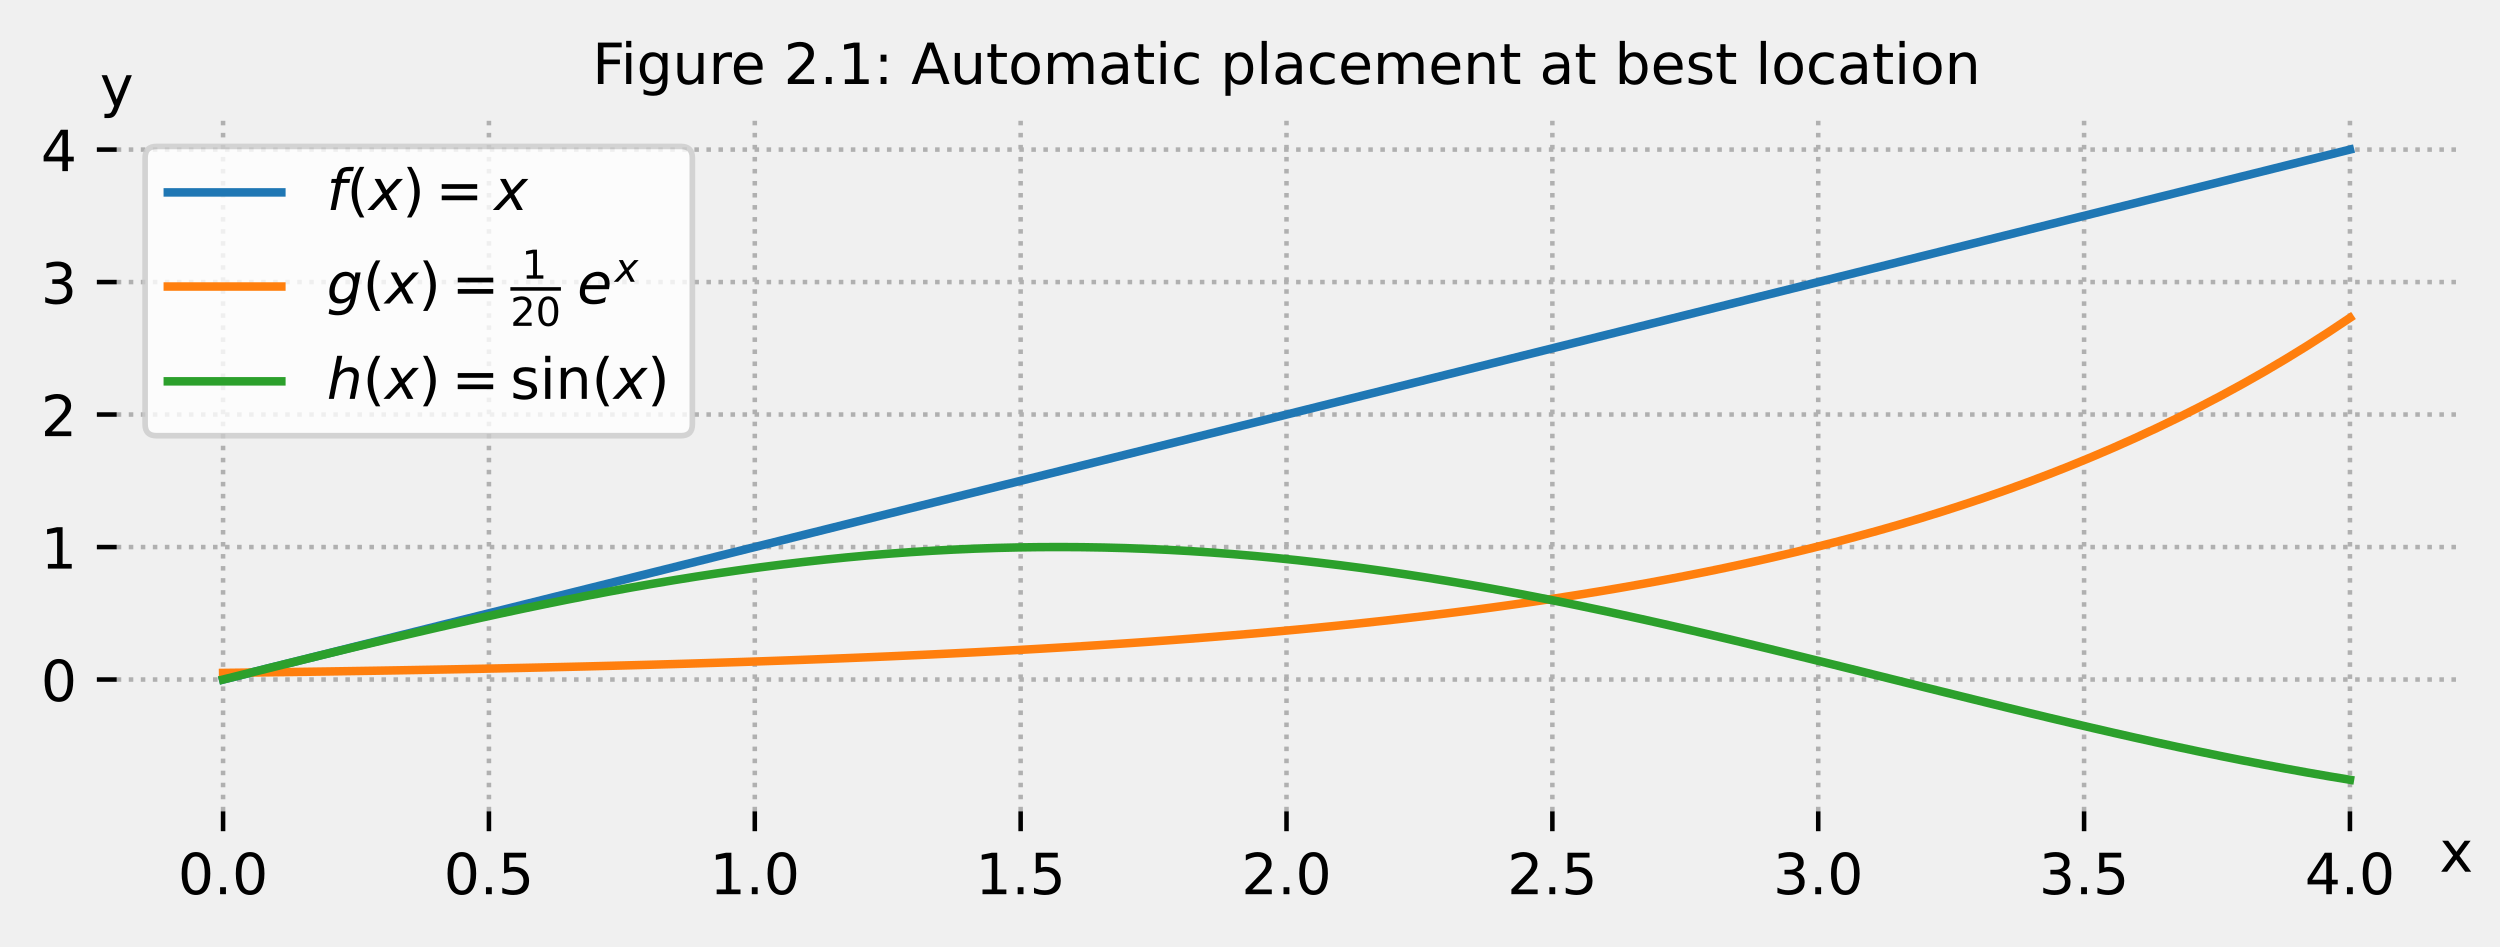
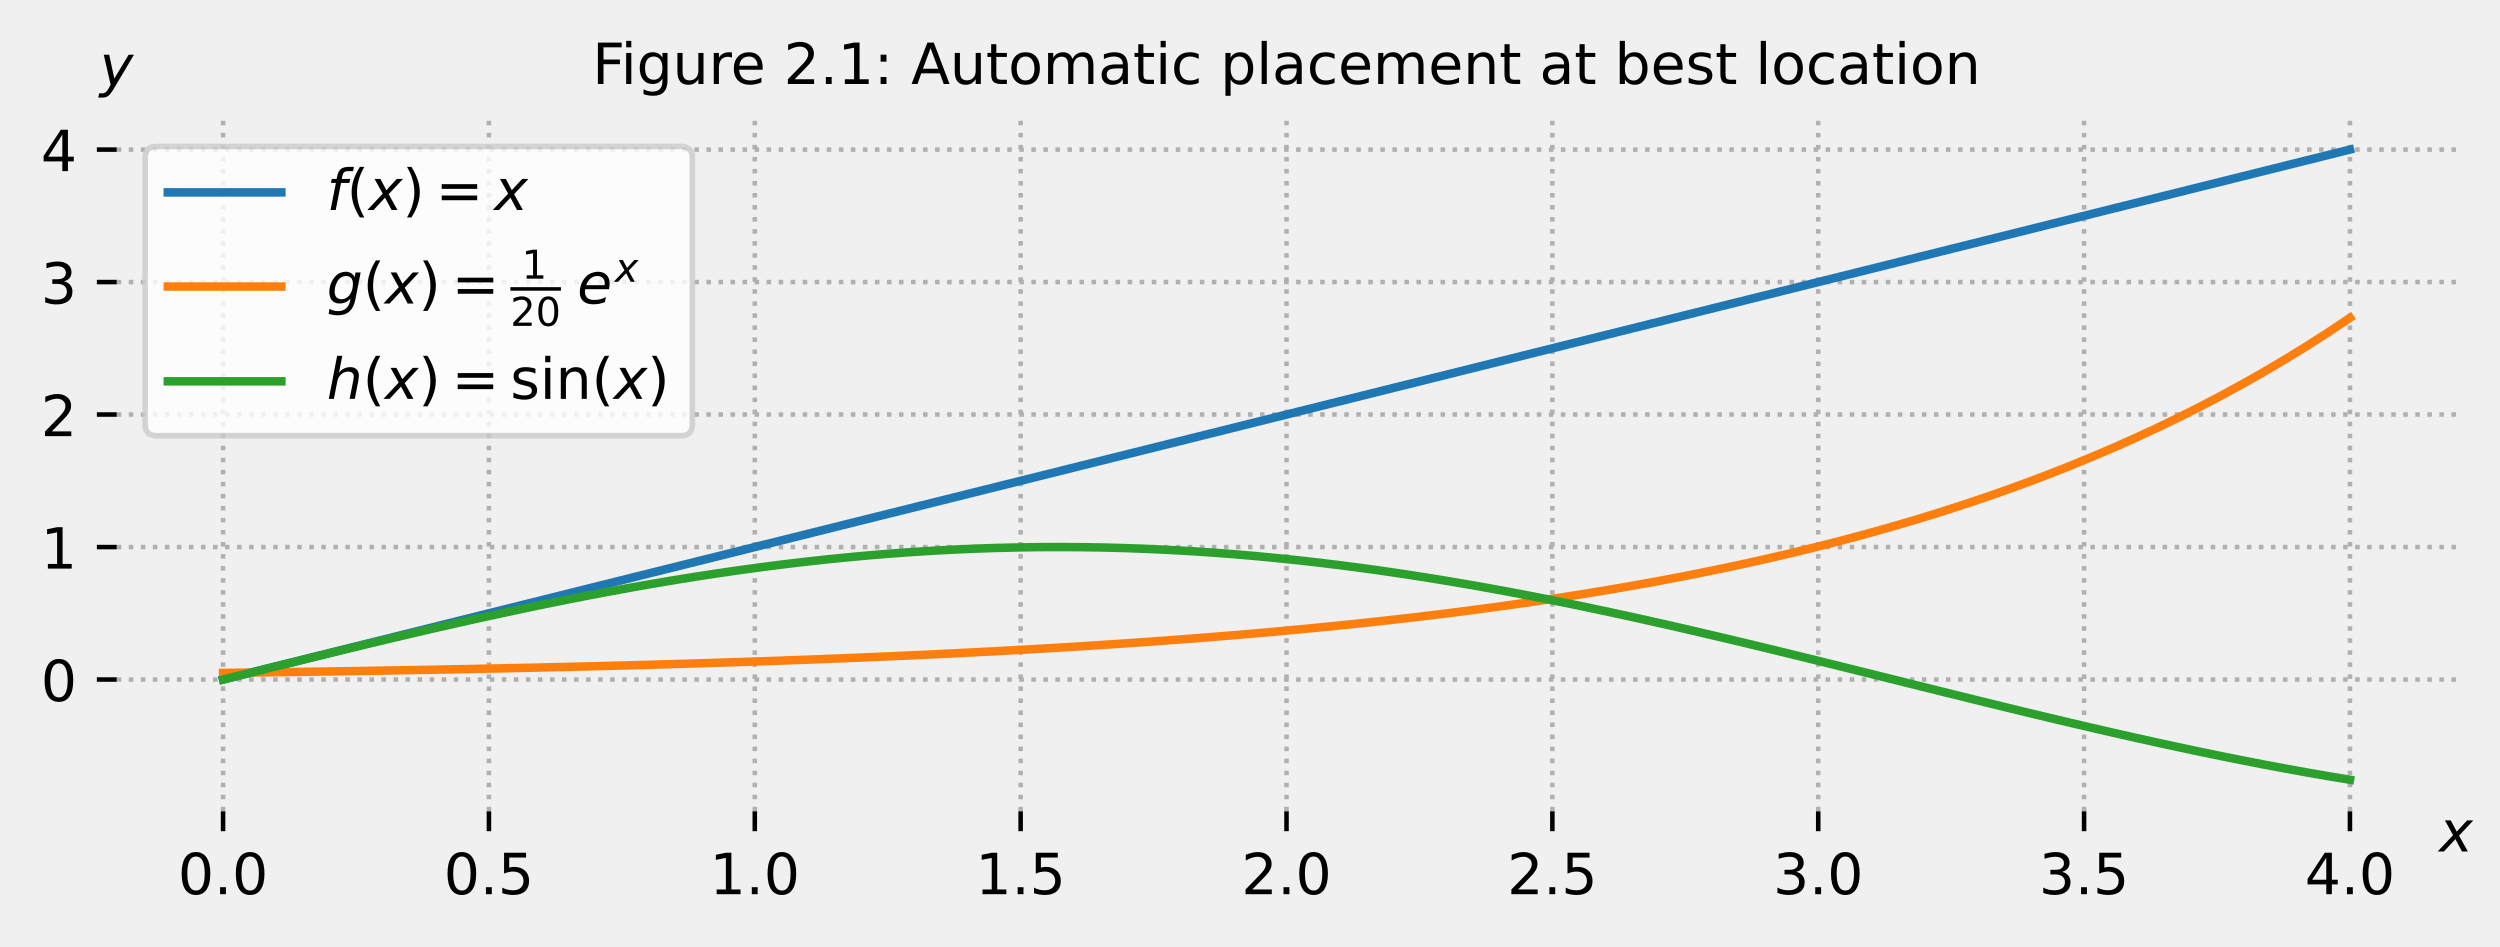
<svg xmlns="http://www.w3.org/2000/svg" xmlns:xlink="http://www.w3.org/1999/xlink" width="440.4pt" height="166.8pt" viewBox="0 0 440.4 166.8" version="1.1">
  <defs>
    <style type="text/css">*{stroke-linejoin: round; stroke-linecap: butt}</style>
  </defs>
  <g id="figure_1">
    <g id="patch_1">
      <path d="M 0 166.8  L 440.4 166.8  L 440.4 0  L 0 0  L 0 166.8  z " style="fill: none" />
    </g>
    <g id="axes_1">
      <g id="patch_2">
        <path d="M 20.562 142.921  L 432.7 142.921  L 432.7 20.798  L 20.562 20.798  L 20.562 142.921  z " style="fill: none" />
      </g>
      <g id="matplotlib.axis_1">
        <g id="xtick_1">
          <g id="line2d_1">
-             <path d="M 39.296 142.921  L 39.296 20.798  " clip-path="url(#p6d0eeebe7b)" style="fill: none; stroke-dasharray: 0.8,1.32; stroke-dashoffset: 0; stroke: #b0b0b0; stroke-width: 0.8" />
+             <path d="M 39.296 142.921  L 39.296 20.798  " clip-path="url(#p45a7c159d4)" style="fill: none; stroke-dasharray: 0.8,1.32; stroke-dashoffset: 0; stroke: #b0b0b0; stroke-width: 0.8" />
          </g>
          <g id="line2d_2">
            <defs>
-               <path id="m2ac1b4bf46" d="M 0 0  L 0 3.5  " style="stroke: #000000; stroke-width: 0.8" />
+               <path id="mecf3e6a34f" d="M 0 0  L 0 3.5  " style="stroke: #000000; stroke-width: 0.8" />
            </defs>
            <g>
-               <use xlink:href="#m2ac1b4bf46" x="39.296" y="142.921" style="stroke: #000000; stroke-width: 0.8" />
+               <use xlink:href="#mecf3e6a34f" x="39.296" y="142.921" style="stroke: #000000; stroke-width: 0.8" />
            </g>
          </g>
          <g id="text_1">
            <text style="font-size: 10px; font-family: 'DejaVu Sans', 'Bitstream Vera Sans', 'Computer Modern Sans Serif', 'Lucida Grande', 'Verdana', 'Geneva', 'Lucid', 'Arial', 'Helvetica', 'Avant Garde', sans-serif; text-anchor: middle" x="39.296" y="157.52" transform="rotate(-0 39.296 157.5198)">0.0</text>
          </g>
        </g>
        <g id="xtick_2">
          <g id="line2d_3">
-             <path d="M 86.13 142.921  L 86.13 20.798  " clip-path="url(#p6d0eeebe7b)" style="fill: none; stroke-dasharray: 0.8,1.32; stroke-dashoffset: 0; stroke: #b0b0b0; stroke-width: 0.8" />
+             <path d="M 86.13 142.921  L 86.13 20.798  " clip-path="url(#p45a7c159d4)" style="fill: none; stroke-dasharray: 0.8,1.32; stroke-dashoffset: 0; stroke: #b0b0b0; stroke-width: 0.8" />
          </g>
          <g id="line2d_4">
            <g>
-               <use xlink:href="#m2ac1b4bf46" x="86.13" y="142.921" style="stroke: #000000; stroke-width: 0.8" />
+               <use xlink:href="#mecf3e6a34f" x="86.13" y="142.921" style="stroke: #000000; stroke-width: 0.8" />
            </g>
          </g>
          <g id="text_2">
            <text style="font-size: 10px; font-family: 'DejaVu Sans', 'Bitstream Vera Sans', 'Computer Modern Sans Serif', 'Lucida Grande', 'Verdana', 'Geneva', 'Lucid', 'Arial', 'Helvetica', 'Avant Garde', sans-serif; text-anchor: middle" x="86.13" y="157.52" transform="rotate(-0 86.12975 157.5198)">0.5</text>
          </g>
        </g>
        <g id="xtick_3">
          <g id="line2d_5">
-             <path d="M 132.964 142.921  L 132.964 20.798  " clip-path="url(#p6d0eeebe7b)" style="fill: none; stroke-dasharray: 0.8,1.32; stroke-dashoffset: 0; stroke: #b0b0b0; stroke-width: 0.8" />
+             <path d="M 132.964 142.921  L 132.964 20.798  " clip-path="url(#p45a7c159d4)" style="fill: none; stroke-dasharray: 0.8,1.32; stroke-dashoffset: 0; stroke: #b0b0b0; stroke-width: 0.8" />
          </g>
          <g id="line2d_6">
            <g>
-               <use xlink:href="#m2ac1b4bf46" x="132.964" y="142.921" style="stroke: #000000; stroke-width: 0.8" />
+               <use xlink:href="#mecf3e6a34f" x="132.964" y="142.921" style="stroke: #000000; stroke-width: 0.8" />
            </g>
          </g>
          <g id="text_3">
            <text style="font-size: 10px; font-family: 'DejaVu Sans', 'Bitstream Vera Sans', 'Computer Modern Sans Serif', 'Lucida Grande', 'Verdana', 'Geneva', 'Lucid', 'Arial', 'Helvetica', 'Avant Garde', sans-serif; text-anchor: middle" x="132.964" y="157.52" transform="rotate(-0 132.9635 157.5198)">1.0</text>
          </g>
        </g>
        <g id="xtick_4">
          <g id="line2d_7">
-             <path d="M 179.797 142.921  L 179.797 20.798  " clip-path="url(#p6d0eeebe7b)" style="fill: none; stroke-dasharray: 0.8,1.32; stroke-dashoffset: 0; stroke: #b0b0b0; stroke-width: 0.8" />
+             <path d="M 179.797 142.921  L 179.797 20.798  " clip-path="url(#p45a7c159d4)" style="fill: none; stroke-dasharray: 0.8,1.32; stroke-dashoffset: 0; stroke: #b0b0b0; stroke-width: 0.8" />
          </g>
          <g id="line2d_8">
            <g>
-               <use xlink:href="#m2ac1b4bf46" x="179.797" y="142.921" style="stroke: #000000; stroke-width: 0.8" />
+               <use xlink:href="#mecf3e6a34f" x="179.797" y="142.921" style="stroke: #000000; stroke-width: 0.8" />
            </g>
          </g>
          <g id="text_4">
            <text style="font-size: 10px; font-family: 'DejaVu Sans', 'Bitstream Vera Sans', 'Computer Modern Sans Serif', 'Lucida Grande', 'Verdana', 'Geneva', 'Lucid', 'Arial', 'Helvetica', 'Avant Garde', sans-serif; text-anchor: middle" x="179.797" y="157.52" transform="rotate(-0 179.7973 157.5198)">1.5</text>
          </g>
        </g>
        <g id="xtick_5">
          <g id="line2d_9">
-             <path d="M 226.631 142.921  L 226.631 20.798  " clip-path="url(#p6d0eeebe7b)" style="fill: none; stroke-dasharray: 0.8,1.32; stroke-dashoffset: 0; stroke: #b0b0b0; stroke-width: 0.8" />
+             <path d="M 226.631 142.921  L 226.631 20.798  " clip-path="url(#p45a7c159d4)" style="fill: none; stroke-dasharray: 0.8,1.32; stroke-dashoffset: 0; stroke: #b0b0b0; stroke-width: 0.8" />
          </g>
          <g id="line2d_10">
            <g>
-               <use xlink:href="#m2ac1b4bf46" x="226.631" y="142.921" style="stroke: #000000; stroke-width: 0.8" />
+               <use xlink:href="#mecf3e6a34f" x="226.631" y="142.921" style="stroke: #000000; stroke-width: 0.8" />
            </g>
          </g>
          <g id="text_5">
            <text style="font-size: 10px; font-family: 'DejaVu Sans', 'Bitstream Vera Sans', 'Computer Modern Sans Serif', 'Lucida Grande', 'Verdana', 'Geneva', 'Lucid', 'Arial', 'Helvetica', 'Avant Garde', sans-serif; text-anchor: middle" x="226.631" y="157.52" transform="rotate(-0 226.631 157.5198)">2.0</text>
          </g>
        </g>
        <g id="xtick_6">
          <g id="line2d_11">
-             <path d="M 273.465 142.921  L 273.465 20.798  " clip-path="url(#p6d0eeebe7b)" style="fill: none; stroke-dasharray: 0.8,1.32; stroke-dashoffset: 0; stroke: #b0b0b0; stroke-width: 0.8" />
+             <path d="M 273.465 142.921  L 273.465 20.798  " clip-path="url(#p45a7c159d4)" style="fill: none; stroke-dasharray: 0.8,1.32; stroke-dashoffset: 0; stroke: #b0b0b0; stroke-width: 0.8" />
          </g>
          <g id="line2d_12">
            <g>
-               <use xlink:href="#m2ac1b4bf46" x="273.465" y="142.921" style="stroke: #000000; stroke-width: 0.8" />
+               <use xlink:href="#mecf3e6a34f" x="273.465" y="142.921" style="stroke: #000000; stroke-width: 0.8" />
            </g>
          </g>
          <g id="text_6">
            <text style="font-size: 10px; font-family: 'DejaVu Sans', 'Bitstream Vera Sans', 'Computer Modern Sans Serif', 'Lucida Grande', 'Verdana', 'Geneva', 'Lucid', 'Arial', 'Helvetica', 'Avant Garde', sans-serif; text-anchor: middle" x="273.465" y="157.52" transform="rotate(-0 273.4648 157.5198)">2.5</text>
          </g>
        </g>
        <g id="xtick_7">
          <g id="line2d_13">
-             <path d="M 320.299 142.921  L 320.299 20.798  " clip-path="url(#p6d0eeebe7b)" style="fill: none; stroke-dasharray: 0.8,1.32; stroke-dashoffset: 0; stroke: #b0b0b0; stroke-width: 0.8" />
+             <path d="M 320.299 142.921  L 320.299 20.798  " clip-path="url(#p45a7c159d4)" style="fill: none; stroke-dasharray: 0.8,1.32; stroke-dashoffset: 0; stroke: #b0b0b0; stroke-width: 0.8" />
          </g>
          <g id="line2d_14">
            <g>
-               <use xlink:href="#m2ac1b4bf46" x="320.299" y="142.921" style="stroke: #000000; stroke-width: 0.8" />
+               <use xlink:href="#mecf3e6a34f" x="320.299" y="142.921" style="stroke: #000000; stroke-width: 0.8" />
            </g>
          </g>
          <g id="text_7">
            <text style="font-size: 10px; font-family: 'DejaVu Sans', 'Bitstream Vera Sans', 'Computer Modern Sans Serif', 'Lucida Grande', 'Verdana', 'Geneva', 'Lucid', 'Arial', 'Helvetica', 'Avant Garde', sans-serif; text-anchor: middle" x="320.299" y="157.52" transform="rotate(-0 320.2985 157.5198)">3.0</text>
          </g>
        </g>
        <g id="xtick_8">
          <g id="line2d_15">
-             <path d="M 367.132 142.921  L 367.132 20.798  " clip-path="url(#p6d0eeebe7b)" style="fill: none; stroke-dasharray: 0.8,1.32; stroke-dashoffset: 0; stroke: #b0b0b0; stroke-width: 0.8" />
+             <path d="M 367.132 142.921  L 367.132 20.798  " clip-path="url(#p45a7c159d4)" style="fill: none; stroke-dasharray: 0.8,1.32; stroke-dashoffset: 0; stroke: #b0b0b0; stroke-width: 0.8" />
          </g>
          <g id="line2d_16">
            <g>
-               <use xlink:href="#m2ac1b4bf46" x="367.132" y="142.921" style="stroke: #000000; stroke-width: 0.8" />
+               <use xlink:href="#mecf3e6a34f" x="367.132" y="142.921" style="stroke: #000000; stroke-width: 0.8" />
            </g>
          </g>
          <g id="text_8">
            <text style="font-size: 10px; font-family: 'DejaVu Sans', 'Bitstream Vera Sans', 'Computer Modern Sans Serif', 'Lucida Grande', 'Verdana', 'Geneva', 'Lucid', 'Arial', 'Helvetica', 'Avant Garde', sans-serif; text-anchor: middle" x="367.132" y="157.52" transform="rotate(-0 367.1323 157.5198)">3.5</text>
          </g>
        </g>
        <g id="xtick_9">
          <g id="line2d_17">
-             <path d="M 413.966 142.921  L 413.966 20.798  " clip-path="url(#p6d0eeebe7b)" style="fill: none; stroke-dasharray: 0.8,1.32; stroke-dashoffset: 0; stroke: #b0b0b0; stroke-width: 0.8" />
+             <path d="M 413.966 142.921  L 413.966 20.798  " clip-path="url(#p45a7c159d4)" style="fill: none; stroke-dasharray: 0.8,1.32; stroke-dashoffset: 0; stroke: #b0b0b0; stroke-width: 0.8" />
          </g>
          <g id="line2d_18">
            <g>
-               <use xlink:href="#m2ac1b4bf46" x="413.966" y="142.921" style="stroke: #000000; stroke-width: 0.8" />
+               <use xlink:href="#mecf3e6a34f" x="413.966" y="142.921" style="stroke: #000000; stroke-width: 0.8" />
            </g>
          </g>
          <g id="text_9">
            <text style="font-size: 10px; font-family: 'DejaVu Sans', 'Bitstream Vera Sans', 'Computer Modern Sans Serif', 'Lucida Grande', 'Verdana', 'Geneva', 'Lucid', 'Arial', 'Helvetica', 'Avant Garde', sans-serif; text-anchor: middle" x="413.966" y="157.52" transform="rotate(-0 413.966 157.5198)">4.0</text>
          </g>
        </g>
        <g id="text_10">
-           <text style="font-size: 10px; font-family: 'DejaVu Sans', 'Bitstream Vera Sans', 'Computer Modern Sans Serif', 'Lucida Grande', 'Verdana', 'Geneva', 'Lucid', 'Arial', 'Helvetica', 'Avant Garde', sans-serif; text-anchor: middle" x="432.7" y="153.573" transform="rotate(-0 432.6995 153.5729)">x</text>
+           <g transform="translate(429.6995 150.5198)">
+             <text>
+               <tspan x="0" y="-0.531" style="font-style: oblique; font-size: 10px; font-family: 'DejaVu Sans'">x</tspan>
+             </text>
+           </g>
        </g>
      </g>
      <g id="matplotlib.axis_2">
        <g id="ytick_1">
          <g id="line2d_19">
-             <path d="M 20.562 119.707  L 432.7 119.707  " clip-path="url(#p6d0eeebe7b)" style="fill: none; stroke-dasharray: 0.8,1.32; stroke-dashoffset: 0; stroke: #b0b0b0; stroke-width: 0.8" />
+             <path d="M 20.562 119.707  L 432.7 119.707  " clip-path="url(#p45a7c159d4)" style="fill: none; stroke-dasharray: 0.8,1.32; stroke-dashoffset: 0; stroke: #b0b0b0; stroke-width: 0.8" />
          </g>
          <g id="line2d_20">
            <defs>
-               <path id="ma2ac7d209b" d="M 0 0  L -3.5 0  " style="stroke: #000000; stroke-width: 0.8" />
+               <path id="mcd2450c417" d="M 0 0  L -3.5 0  " style="stroke: #000000; stroke-width: 0.8" />
            </defs>
            <g>
-               <use xlink:href="#ma2ac7d209b" x="20.562" y="119.707" style="stroke: #000000; stroke-width: 0.8" />
+               <use xlink:href="#mcd2450c417" x="20.562" y="119.707" style="stroke: #000000; stroke-width: 0.8" />
            </g>
          </g>
          <g id="text_11">
            <text style="font-size: 10px; font-family: 'DejaVu Sans', 'Bitstream Vera Sans', 'Computer Modern Sans Serif', 'Lucida Grande', 'Verdana', 'Geneva', 'Lucid', 'Arial', 'Helvetica', 'Avant Garde', sans-serif; text-anchor: end" x="13.562" y="123.506" transform="rotate(-0 13.5625 123.5063)">0</text>
          </g>
        </g>
        <g id="ytick_2">
          <g id="line2d_21">
-             <path d="M 20.562 96.368  L 432.7 96.368  " clip-path="url(#p6d0eeebe7b)" style="fill: none; stroke-dasharray: 0.8,1.32; stroke-dashoffset: 0; stroke: #b0b0b0; stroke-width: 0.8" />
+             <path d="M 20.562 96.368  L 432.7 96.368  " clip-path="url(#p45a7c159d4)" style="fill: none; stroke-dasharray: 0.8,1.32; stroke-dashoffset: 0; stroke: #b0b0b0; stroke-width: 0.8" />
          </g>
          <g id="line2d_22">
            <g>
-               <use xlink:href="#ma2ac7d209b" x="20.562" y="96.368" style="stroke: #000000; stroke-width: 0.8" />
+               <use xlink:href="#mcd2450c417" x="20.562" y="96.368" style="stroke: #000000; stroke-width: 0.8" />
            </g>
          </g>
          <g id="text_12">
            <text style="font-size: 10px; font-family: 'DejaVu Sans', 'Bitstream Vera Sans', 'Computer Modern Sans Serif', 'Lucida Grande', 'Verdana', 'Geneva', 'Lucid', 'Arial', 'Helvetica', 'Avant Garde', sans-serif; text-anchor: end" x="13.562" y="100.167" transform="rotate(-0 13.5625 100.1669)">1</text>
          </g>
        </g>
        <g id="ytick_3">
          <g id="line2d_23">
-             <path d="M 20.562 73.028  L 432.7 73.028  " clip-path="url(#p6d0eeebe7b)" style="fill: none; stroke-dasharray: 0.8,1.32; stroke-dashoffset: 0; stroke: #b0b0b0; stroke-width: 0.8" />
+             <path d="M 20.562 73.028  L 432.7 73.028  " clip-path="url(#p45a7c159d4)" style="fill: none; stroke-dasharray: 0.8,1.32; stroke-dashoffset: 0; stroke: #b0b0b0; stroke-width: 0.8" />
          </g>
          <g id="line2d_24">
            <g>
-               <use xlink:href="#ma2ac7d209b" x="20.562" y="73.028" style="stroke: #000000; stroke-width: 0.8" />
+               <use xlink:href="#mcd2450c417" x="20.562" y="73.028" style="stroke: #000000; stroke-width: 0.8" />
            </g>
          </g>
          <g id="text_13">
            <text style="font-size: 10px; font-family: 'DejaVu Sans', 'Bitstream Vera Sans', 'Computer Modern Sans Serif', 'Lucida Grande', 'Verdana', 'Geneva', 'Lucid', 'Arial', 'Helvetica', 'Avant Garde', sans-serif; text-anchor: end" x="13.562" y="76.827" transform="rotate(-0 13.5625 76.82748)">2</text>
          </g>
        </g>
        <g id="ytick_4">
          <g id="line2d_25">
-             <path d="M 20.562 49.689  L 432.7 49.689  " clip-path="url(#p6d0eeebe7b)" style="fill: none; stroke-dasharray: 0.8,1.32; stroke-dashoffset: 0; stroke: #b0b0b0; stroke-width: 0.8" />
+             <path d="M 20.562 49.689  L 432.7 49.689  " clip-path="url(#p45a7c159d4)" style="fill: none; stroke-dasharray: 0.8,1.32; stroke-dashoffset: 0; stroke: #b0b0b0; stroke-width: 0.8" />
          </g>
          <g id="line2d_26">
            <g>
-               <use xlink:href="#ma2ac7d209b" x="20.562" y="49.689" style="stroke: #000000; stroke-width: 0.8" />
+               <use xlink:href="#mcd2450c417" x="20.562" y="49.689" style="stroke: #000000; stroke-width: 0.8" />
            </g>
          </g>
          <g id="text_14">
            <text style="font-size: 10px; font-family: 'DejaVu Sans', 'Bitstream Vera Sans', 'Computer Modern Sans Serif', 'Lucida Grande', 'Verdana', 'Geneva', 'Lucid', 'Arial', 'Helvetica', 'Avant Garde', sans-serif; text-anchor: end" x="13.562" y="53.488" transform="rotate(-0 13.5625 53.48809)">3</text>
          </g>
        </g>
        <g id="ytick_5">
          <g id="line2d_27">
-             <path d="M 20.562 26.349  L 432.7 26.349  " clip-path="url(#p6d0eeebe7b)" style="fill: none; stroke-dasharray: 0.8,1.32; stroke-dashoffset: 0; stroke: #b0b0b0; stroke-width: 0.8" />
+             <path d="M 20.562 26.349  L 432.7 26.349  " clip-path="url(#p45a7c159d4)" style="fill: none; stroke-dasharray: 0.8,1.32; stroke-dashoffset: 0; stroke: #b0b0b0; stroke-width: 0.8" />
          </g>
          <g id="line2d_28">
            <g>
-               <use xlink:href="#ma2ac7d209b" x="20.562" y="26.349" style="stroke: #000000; stroke-width: 0.8" />
+               <use xlink:href="#mcd2450c417" x="20.562" y="26.349" style="stroke: #000000; stroke-width: 0.8" />
            </g>
          </g>
          <g id="text_15">
            <text style="font-size: 10px; font-family: 'DejaVu Sans', 'Bitstream Vera Sans', 'Computer Modern Sans Serif', 'Lucida Grande', 'Verdana', 'Geneva', 'Lucid', 'Arial', 'Helvetica', 'Avant Garde', sans-serif; text-anchor: end" x="13.562" y="30.149" transform="rotate(-0 13.5625 30.1487)">4</text>
          </g>
        </g>
        <g id="text_16">
-           <text style="font-size: 10px; font-family: 'DejaVu Sans', 'Bitstream Vera Sans', 'Computer Modern Sans Serif', 'Lucida Grande', 'Verdana', 'Geneva', 'Lucid', 'Arial', 'Helvetica', 'Avant Garde', sans-serif; text-anchor: middle" x="20.562" y="18.719" transform="rotate(-0 20.5625 18.71875)">y</text>
+           <g transform="translate(17.5625 15.64536)">
+             <text>
+               <tspan x="0" y="-0.531" style="font-style: oblique; font-size: 10px; font-family: 'DejaVu Sans'">y</tspan>
+             </text>
+           </g>
        </g>
      </g>
      <g id="line2d_29">
-         <path d="M 39.296 119.707  L 43.081 118.764  L 46.865 117.821  L 50.65 116.878  L 54.434 115.935  L 58.219 114.992  L 62.003 114.049  L 65.788 113.106  L 69.572 112.163  L 73.357 111.22  L 77.141 110.277  L 80.926 109.334  L 84.711 108.391  L 88.495 107.448  L 92.28 106.505  L 96.064 105.562  L 99.849 104.619  L 103.633 103.676  L 107.418 102.733  L 111.202 101.79  L 114.987 100.847  L 118.771 99.904  L 122.556 98.961  L 126.341 98.018  L 130.125 97.075  L 133.91 96.132  L 137.694 95.189  L 141.479 94.246  L 145.263 93.303  L 149.048 92.36  L 152.832 91.417  L 156.617 90.474  L 160.401 89.531  L 164.186 88.588  L 167.971 87.645  L 171.755 86.702  L 175.54 85.759  L 179.324 84.816  L 183.109 83.873  L 186.893 82.93  L 190.678 81.987  L 194.462 81.044  L 198.247 80.101  L 202.031 79.158  L 205.816 78.215  L 209.601 77.272  L 213.385 76.329  L 217.17 75.386  L 220.954 74.443  L 224.739 73.5  L 228.523 72.557  L 232.308 71.614  L 236.092 70.671  L 239.877 69.728  L 243.661 68.785  L 247.446 67.842  L 251.231 66.899  L 255.015 65.956  L 258.8 65.013  L 262.584 64.07  L 266.369 63.127  L 270.153 62.184  L 273.938 61.241  L 277.722 60.298  L 281.507 59.355  L 285.291 58.412  L 289.076 57.469  L 292.861 56.526  L 296.645 55.583  L 300.43 54.64  L 304.214 53.697  L 307.999 52.754  L 311.783 51.811  L 315.568 50.868  L 319.352 49.925  L 323.137 48.982  L 326.921 48.039  L 330.706 47.096  L 334.491 46.153  L 338.275 45.21  L 342.06 44.267  L 345.844 43.324  L 349.629 42.381  L 353.413 41.438  L 357.198 40.495  L 360.982 39.552  L 364.767 38.609  L 368.551 37.666  L 372.336 36.723  L 376.121 35.78  L 379.905 34.837  L 383.69 33.894  L 387.474 32.951  L 391.259 32.008  L 395.043 31.065  L 398.828 30.122  L 402.612 29.178  L 406.397 28.235  L 410.181 27.292  L 413.966 26.349  " clip-path="url(#p6d0eeebe7b)" style="fill: none; stroke: #1f77b4; stroke-width: 1.5; stroke-linecap: square" />
+         <path d="M 39.296 119.707  L 43.081 118.764  L 46.865 117.821  L 50.65 116.878  L 54.434 115.935  L 58.219 114.992  L 62.003 114.049  L 65.788 113.106  L 69.572 112.163  L 73.357 111.22  L 77.141 110.277  L 80.926 109.334  L 84.711 108.391  L 88.495 107.448  L 92.28 106.505  L 96.064 105.562  L 99.849 104.619  L 103.633 103.676  L 107.418 102.733  L 111.202 101.79  L 114.987 100.847  L 118.771 99.904  L 122.556 98.961  L 126.341 98.018  L 130.125 97.075  L 133.91 96.132  L 137.694 95.189  L 141.479 94.246  L 145.263 93.303  L 149.048 92.36  L 152.832 91.417  L 156.617 90.474  L 160.401 89.531  L 164.186 88.588  L 167.971 87.645  L 171.755 86.702  L 175.54 85.759  L 179.324 84.816  L 183.109 83.873  L 186.893 82.93  L 190.678 81.987  L 194.462 81.044  L 198.247 80.101  L 202.031 79.158  L 205.816 78.215  L 209.601 77.272  L 213.385 76.329  L 217.17 75.386  L 220.954 74.443  L 224.739 73.5  L 228.523 72.557  L 232.308 71.614  L 236.092 70.671  L 239.877 69.728  L 243.661 68.785  L 247.446 67.842  L 251.231 66.899  L 255.015 65.956  L 258.8 65.013  L 262.584 64.07  L 266.369 63.127  L 270.153 62.184  L 273.938 61.241  L 277.722 60.298  L 281.507 59.355  L 285.291 58.412  L 289.076 57.469  L 292.861 56.526  L 296.645 55.583  L 300.43 54.64  L 304.214 53.697  L 307.999 52.754  L 311.783 51.811  L 315.568 50.868  L 319.352 49.925  L 323.137 48.982  L 326.921 48.039  L 330.706 47.096  L 334.491 46.153  L 338.275 45.21  L 342.06 44.267  L 345.844 43.324  L 349.629 42.381  L 353.413 41.438  L 357.198 40.495  L 360.982 39.552  L 364.767 38.609  L 368.551 37.666  L 372.336 36.723  L 376.121 35.78  L 379.905 34.837  L 383.69 33.894  L 387.474 32.951  L 391.259 32.008  L 395.043 31.065  L 398.828 30.122  L 402.612 29.178  L 406.397 28.235  L 410.181 27.292  L 413.966 26.349  " clip-path="url(#p45a7c159d4)" style="fill: none; stroke: #1f77b4; stroke-width: 1.5; stroke-linecap: square" />
      </g>
      <g id="line2d_30">
-         <path d="M 39.296 118.54  L 43.081 118.492  L 46.865 118.442  L 50.65 118.39  L 54.434 118.335  L 58.219 118.279  L 62.003 118.22  L 65.788 118.159  L 69.572 118.095  L 73.357 118.028  L 77.141 117.959  L 80.926 117.887  L 84.711 117.812  L 88.495 117.734  L 92.28 117.652  L 96.064 117.568  L 99.849 117.48  L 103.633 117.388  L 107.418 117.292  L 111.202 117.193  L 114.987 117.089  L 118.771 116.981  L 122.556 116.868  L 126.341 116.751  L 130.125 116.63  L 133.91 116.503  L 137.694 116.371  L 141.479 116.233  L 145.263 116.09  L 149.048 115.941  L 152.832 115.785  L 156.617 115.624  L 160.401 115.455  L 164.186 115.28  L 167.971 115.097  L 171.755 114.907  L 175.54 114.709  L 179.324 114.503  L 183.109 114.289  L 186.893 114.065  L 190.678 113.833  L 194.462 113.591  L 198.247 113.338  L 202.031 113.076  L 205.816 112.802  L 209.601 112.518  L 213.385 112.221  L 217.17 111.913  L 220.954 111.591  L 224.739 111.257  L 228.523 110.908  L 232.308 110.545  L 236.092 110.168  L 239.877 109.774  L 243.661 109.365  L 247.446 108.938  L 251.231 108.494  L 255.015 108.032  L 258.8 107.551  L 262.584 107.05  L 266.369 106.528  L 270.153 105.984  L 273.938 105.418  L 277.722 104.829  L 281.507 104.216  L 285.291 103.577  L 289.076 102.912  L 292.861 102.22  L 296.645 101.499  L 300.43 100.748  L 304.214 99.966  L 307.999 99.152  L 311.783 98.305  L 315.568 97.422  L 319.352 96.503  L 323.137 95.547  L 326.921 94.551  L 330.706 93.513  L 334.491 92.433  L 338.275 91.309  L 342.06 90.138  L 345.844 88.919  L 349.629 87.649  L 353.413 86.327  L 357.198 84.951  L 360.982 83.518  L 364.767 82.026  L 368.551 80.472  L 372.336 78.855  L 376.121 77.17  L 379.905 75.416  L 383.69 73.59  L 387.474 71.689  L 391.259 69.709  L 395.043 67.647  L 398.828 65.501  L 402.612 63.266  L 406.397 60.939  L 410.181 58.516  L 413.966 55.993  " clip-path="url(#p6d0eeebe7b)" style="fill: none; stroke: #ff7f0e; stroke-width: 1.5; stroke-linecap: square" />
+         <path d="M 39.296 118.54  L 43.081 118.492  L 46.865 118.442  L 50.65 118.39  L 54.434 118.335  L 58.219 118.279  L 62.003 118.22  L 65.788 118.159  L 69.572 118.095  L 73.357 118.028  L 77.141 117.959  L 80.926 117.887  L 84.711 117.812  L 88.495 117.734  L 92.28 117.652  L 96.064 117.568  L 99.849 117.48  L 103.633 117.388  L 107.418 117.292  L 111.202 117.193  L 114.987 117.089  L 118.771 116.981  L 122.556 116.868  L 126.341 116.751  L 130.125 116.63  L 133.91 116.503  L 137.694 116.371  L 141.479 116.233  L 145.263 116.09  L 149.048 115.941  L 152.832 115.785  L 156.617 115.624  L 160.401 115.455  L 164.186 115.28  L 167.971 115.097  L 171.755 114.907  L 175.54 114.709  L 179.324 114.503  L 183.109 114.289  L 186.893 114.065  L 190.678 113.833  L 194.462 113.591  L 198.247 113.338  L 202.031 113.076  L 205.816 112.802  L 209.601 112.518  L 213.385 112.221  L 217.17 111.913  L 220.954 111.591  L 224.739 111.257  L 228.523 110.908  L 232.308 110.545  L 236.092 110.168  L 239.877 109.774  L 243.661 109.365  L 247.446 108.938  L 251.231 108.494  L 255.015 108.032  L 258.8 107.551  L 262.584 107.05  L 266.369 106.528  L 270.153 105.984  L 273.938 105.418  L 277.722 104.829  L 281.507 104.216  L 285.291 103.577  L 289.076 102.912  L 292.861 102.22  L 296.645 101.499  L 300.43 100.748  L 304.214 99.966  L 307.999 99.152  L 311.783 98.305  L 315.568 97.422  L 319.352 96.503  L 323.137 95.547  L 326.921 94.551  L 330.706 93.513  L 334.491 92.433  L 338.275 91.309  L 342.06 90.138  L 345.844 88.919  L 349.629 87.649  L 353.413 86.327  L 357.198 84.951  L 360.982 83.518  L 364.767 82.026  L 368.551 80.472  L 372.336 78.855  L 376.121 77.17  L 379.905 75.416  L 383.69 73.59  L 387.474 71.689  L 391.259 69.709  L 395.043 67.647  L 398.828 65.501  L 402.612 63.266  L 406.397 60.939  L 410.181 58.516  L 413.966 55.993  " clip-path="url(#p45a7c159d4)" style="fill: none; stroke: #ff7f0e; stroke-width: 1.5; stroke-linecap: square" />
      </g>
      <g id="line2d_31">
-         <path d="M 39.296 119.707  L 43.081 118.764  L 46.865 117.823  L 50.65 116.885  L 54.434 115.951  L 58.219 115.024  L 62.003 114.104  L 65.788 113.194  L 69.572 112.294  L 73.357 111.406  L 77.141 110.531  L 80.926 109.672  L 84.711 108.829  L 88.495 108.004  L 92.28 107.198  L 96.064 106.412  L 99.849 105.648  L 103.633 104.907  L 107.418 104.19  L 111.202 103.499  L 114.987 102.834  L 118.771 102.196  L 122.556 101.587  L 126.341 101.008  L 130.125 100.459  L 133.91 99.941  L 137.694 99.456  L 141.479 99.004  L 145.263 98.586  L 149.048 98.202  L 152.832 97.853  L 156.617 97.54  L 160.401 97.263  L 164.186 97.023  L 167.971 96.819  L 171.755 96.653  L 175.54 96.525  L 179.324 96.435  L 183.109 96.382  L 186.893 96.368  L 190.678 96.392  L 194.462 96.453  L 198.247 96.553  L 202.031 96.691  L 205.816 96.866  L 209.601 97.078  L 213.385 97.328  L 217.17 97.613  L 220.954 97.935  L 224.739 98.293  L 228.523 98.685  L 232.308 99.112  L 236.092 99.572  L 239.877 100.065  L 243.661 100.591  L 247.446 101.147  L 251.231 101.734  L 255.015 102.35  L 258.8 102.994  L 262.584 103.666  L 266.369 104.364  L 270.153 105.087  L 273.938 105.834  L 277.722 106.603  L 281.507 107.394  L 285.291 108.205  L 289.076 109.035  L 292.861 109.882  L 296.645 110.745  L 300.43 111.623  L 304.214 112.514  L 307.999 113.416  L 311.783 114.329  L 315.568 115.251  L 319.352 116.18  L 323.137 117.115  L 326.921 118.054  L 330.706 118.996  L 334.491 119.939  L 338.275 120.881  L 342.06 121.822  L 345.844 122.759  L 349.629 123.691  L 353.413 124.617  L 357.198 125.534  L 360.982 126.442  L 364.767 127.34  L 368.551 128.224  L 372.336 129.095  L 376.121 129.951  L 379.905 130.789  L 383.69 131.61  L 387.474 132.411  L 391.259 133.192  L 395.043 133.95  L 398.828 134.685  L 402.612 135.396  L 406.397 136.081  L 410.181 136.74  L 413.966 137.37  " clip-path="url(#p6d0eeebe7b)" style="fill: none; stroke: #2ca02c; stroke-width: 1.5; stroke-linecap: square" />
+         <path d="M 39.296 119.707  L 43.081 118.764  L 46.865 117.823  L 50.65 116.885  L 54.434 115.951  L 58.219 115.024  L 62.003 114.104  L 65.788 113.194  L 69.572 112.294  L 73.357 111.406  L 77.141 110.531  L 80.926 109.672  L 84.711 108.829  L 88.495 108.004  L 92.28 107.198  L 96.064 106.412  L 99.849 105.648  L 103.633 104.907  L 107.418 104.19  L 111.202 103.499  L 114.987 102.834  L 118.771 102.196  L 122.556 101.587  L 126.341 101.008  L 130.125 100.459  L 133.91 99.941  L 137.694 99.456  L 141.479 99.004  L 145.263 98.586  L 149.048 98.202  L 152.832 97.853  L 156.617 97.54  L 160.401 97.263  L 164.186 97.023  L 167.971 96.819  L 171.755 96.653  L 175.54 96.525  L 179.324 96.435  L 183.109 96.382  L 186.893 96.368  L 190.678 96.392  L 194.462 96.453  L 198.247 96.553  L 202.031 96.691  L 205.816 96.866  L 209.601 97.078  L 213.385 97.328  L 217.17 97.613  L 220.954 97.935  L 224.739 98.293  L 228.523 98.685  L 232.308 99.112  L 236.092 99.572  L 239.877 100.065  L 243.661 100.591  L 247.446 101.147  L 251.231 101.734  L 255.015 102.35  L 258.8 102.994  L 262.584 103.666  L 266.369 104.364  L 270.153 105.087  L 273.938 105.834  L 277.722 106.603  L 281.507 107.394  L 285.291 108.205  L 289.076 109.035  L 292.861 109.882  L 296.645 110.745  L 300.43 111.623  L 304.214 112.514  L 307.999 113.416  L 311.783 114.329  L 315.568 115.251  L 319.352 116.18  L 323.137 117.115  L 326.921 118.054  L 330.706 118.996  L 334.491 119.939  L 338.275 120.881  L 342.06 121.822  L 345.844 122.759  L 349.629 123.691  L 353.413 124.617  L 357.198 125.534  L 360.982 126.442  L 364.767 127.34  L 368.551 128.224  L 372.336 129.095  L 376.121 129.951  L 379.905 130.789  L 383.69 131.61  L 387.474 132.411  L 391.259 133.192  L 395.043 133.95  L 398.828 134.685  L 402.612 135.396  L 406.397 136.081  L 410.181 136.74  L 413.966 137.37  " clip-path="url(#p45a7c159d4)" style="fill: none; stroke: #2ca02c; stroke-width: 1.5; stroke-linecap: square" />
      </g>
      <g id="text_17">
        <text style="font-size: 10px; font-family: 'DejaVu Sans', 'Bitstream Vera Sans', 'Computer Modern Sans Serif', 'Lucida Grande', 'Verdana', 'Geneva', 'Lucid', 'Arial', 'Helvetica', 'Avant Garde', sans-serif; text-anchor: middle" x="226.631" y="14.798" transform="rotate(-0 226.631 14.79844)">Figure 2.1: Automatic placement at best location</text>
      </g>
      <g id="legend_1">
        <g id="patch_3">
          <path d="M 27.562 76.755  L 119.963 76.755  Q 121.963 76.755 121.963 74.755  L 121.963 27.798  Q 121.963 25.798 119.963 25.798  L 27.562 25.798  Q 25.562 25.798 25.562 27.798  L 25.562 74.755  Q 25.562 76.755 27.562 76.755  z " style="fill: #ffffff; opacity: 0.8; stroke: #cccccc; stroke-linejoin: miter" />
        </g>
        <g id="line2d_32">
          <path d="M 29.562 33.897  L 39.562 33.897  L 49.562 33.897  " style="fill: none; stroke: #1f77b4; stroke-width: 1.5; stroke-linecap: square" />
        </g>
        <g id="text_18">
          <g transform="translate(57.5625 37.39688)">
            <text>
              <tspan x="0" y="-0.406" style="font-style: oblique; font-size: 10px; font-family: 'DejaVu Sans'">f</tspan>
              <tspan x="7.422" y="-0.406" style="font-style: oblique; font-size: 10px; font-family: 'DejaVu Sans'">x</tspan>
              <tspan x="29.517" y="-0.406" style="font-style: oblique; font-size: 10px; font-family: 'DejaVu Sans'">x</tspan>
              <tspan x="3.521" y="-0.406" style="font-size: 10px; font-family: 'DejaVu Sans'">(</tspan>
              <tspan x="13.34" y="-0.406" style="font-size: 10px; font-family: 'DejaVu Sans'">)</tspan>
              <tspan x="19.189" y="-0.406" style="font-size: 10px; font-family: 'DejaVu Sans'">=</tspan>
            </text>
          </g>
        </g>
        <g id="line2d_33">
          <path d="M 29.562 50.477  L 39.562 50.477  L 49.562 50.477  " style="fill: none; stroke: #ff7f0e; stroke-width: 1.5; stroke-linecap: square" />
        </g>
        <g id="text_19">
          <g transform="translate(57.5625 53.97656)">
            <text>
              <tspan x="0" y="-0.509" style="font-style: oblique; font-size: 10px; font-family: 'DejaVu Sans'">g</tspan>
              <tspan x="10.249" y="-0.509" style="font-style: oblique; font-size: 10px; font-family: 'DejaVu Sans'">x</tspan>
              <tspan x="44.125" y="-0.509" style="font-style: oblique; font-size: 10px; font-family: 'DejaVu Sans'">e</tspan>
              <tspan x="6.348" y="-0.509" style="font-size: 10px; font-family: 'DejaVu Sans'">(</tspan>
              <tspan x="16.167" y="-0.509" style="font-size: 10px; font-family: 'DejaVu Sans'">)</tspan>
              <tspan x="22.017" y="-0.509" style="font-size: 10px; font-family: 'DejaVu Sans'">=</tspan>
              <tspan x="32.344" y="3.428" style="font-size: 7px; font-family: 'DejaVu Sans'">2</tspan>
              <tspan x="34.344" y="-4.892" style="font-size: 7px; font-family: 'DejaVu Sans'">1</tspan>
              <tspan x="36.797" y="3.428" style="font-size: 7px; font-family: 'DejaVu Sans'">0</tspan>
              <tspan x="50.741" y="-4.338" style="font-style: oblique; font-size: 7px; font-family: 'DejaVu Sans'">x</tspan>
            </text>
            <rect x="32.344" y="-3.392" width="8.907" height="0.625" />
          </g>
        </g>
        <g id="line2d_34">
          <path d="M 29.562 67.175  L 39.562 67.175  L 49.562 67.175  " style="fill: none; stroke: #2ca02c; stroke-width: 1.5; stroke-linecap: square" />
        </g>
        <g id="text_20">
          <g transform="translate(57.5625 70.675)">
            <text>
              <tspan x="0" y="-0.406" style="font-style: oblique; font-size: 10px; font-family: 'DejaVu Sans'">h</tspan>
              <tspan x="10.239" y="-0.406" style="font-style: oblique; font-size: 10px; font-family: 'DejaVu Sans'">x</tspan>
              <tspan x="50.562" y="-0.406" style="font-style: oblique; font-size: 10px; font-family: 'DejaVu Sans'">x</tspan>
              <tspan x="6.338" y="-0.406" style="font-size: 10px; font-family: 'DejaVu Sans'">(</tspan>
              <tspan x="16.157" y="-0.406" style="font-size: 10px; font-family: 'DejaVu Sans'">)</tspan>
              <tspan x="22.007" y="-0.406" style="font-size: 10px; font-family: 'DejaVu Sans'">=</tspan>
              <tspan x="32.334" y="-0.406" style="font-size: 10px; font-family: 'DejaVu Sans'">s</tspan>
              <tspan x="37.544" y="-0.406" style="font-size: 10px; font-family: 'DejaVu Sans'">i</tspan>
              <tspan x="40.322" y="-0.406" style="font-size: 10px; font-family: 'DejaVu Sans'">n</tspan>
              <tspan x="46.66" y="-0.406" style="font-size: 10px; font-family: 'DejaVu Sans'">(</tspan>
              <tspan x="56.479" y="-0.406" style="font-size: 10px; font-family: 'DejaVu Sans'">)</tspan>
            </text>
          </g>
        </g>
      </g>
    </g>
  </g>
  <defs>
-     <clipPath id="p6d0eeebe7b">
+     <clipPath id="p45a7c159d4">
      <rect x="20.562" y="20.798" width="412.137" height="122.123" />
    </clipPath>
  </defs>
</svg>
